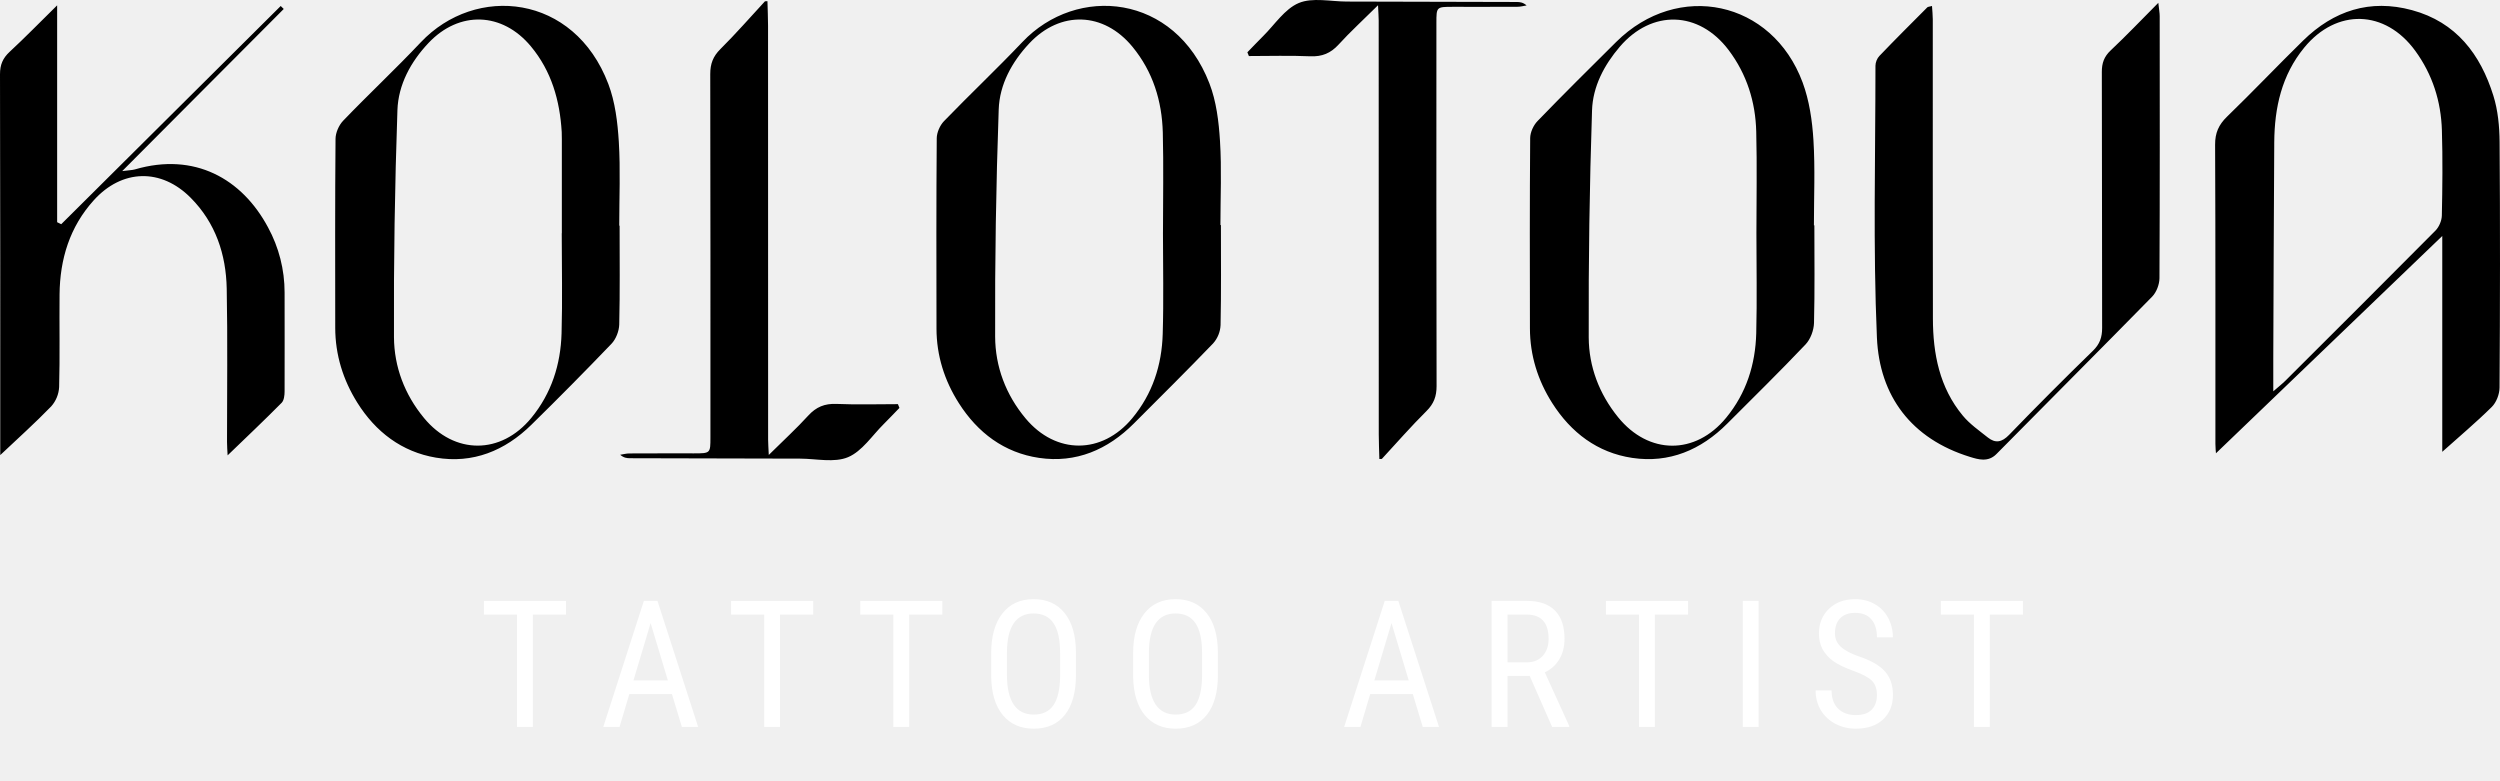
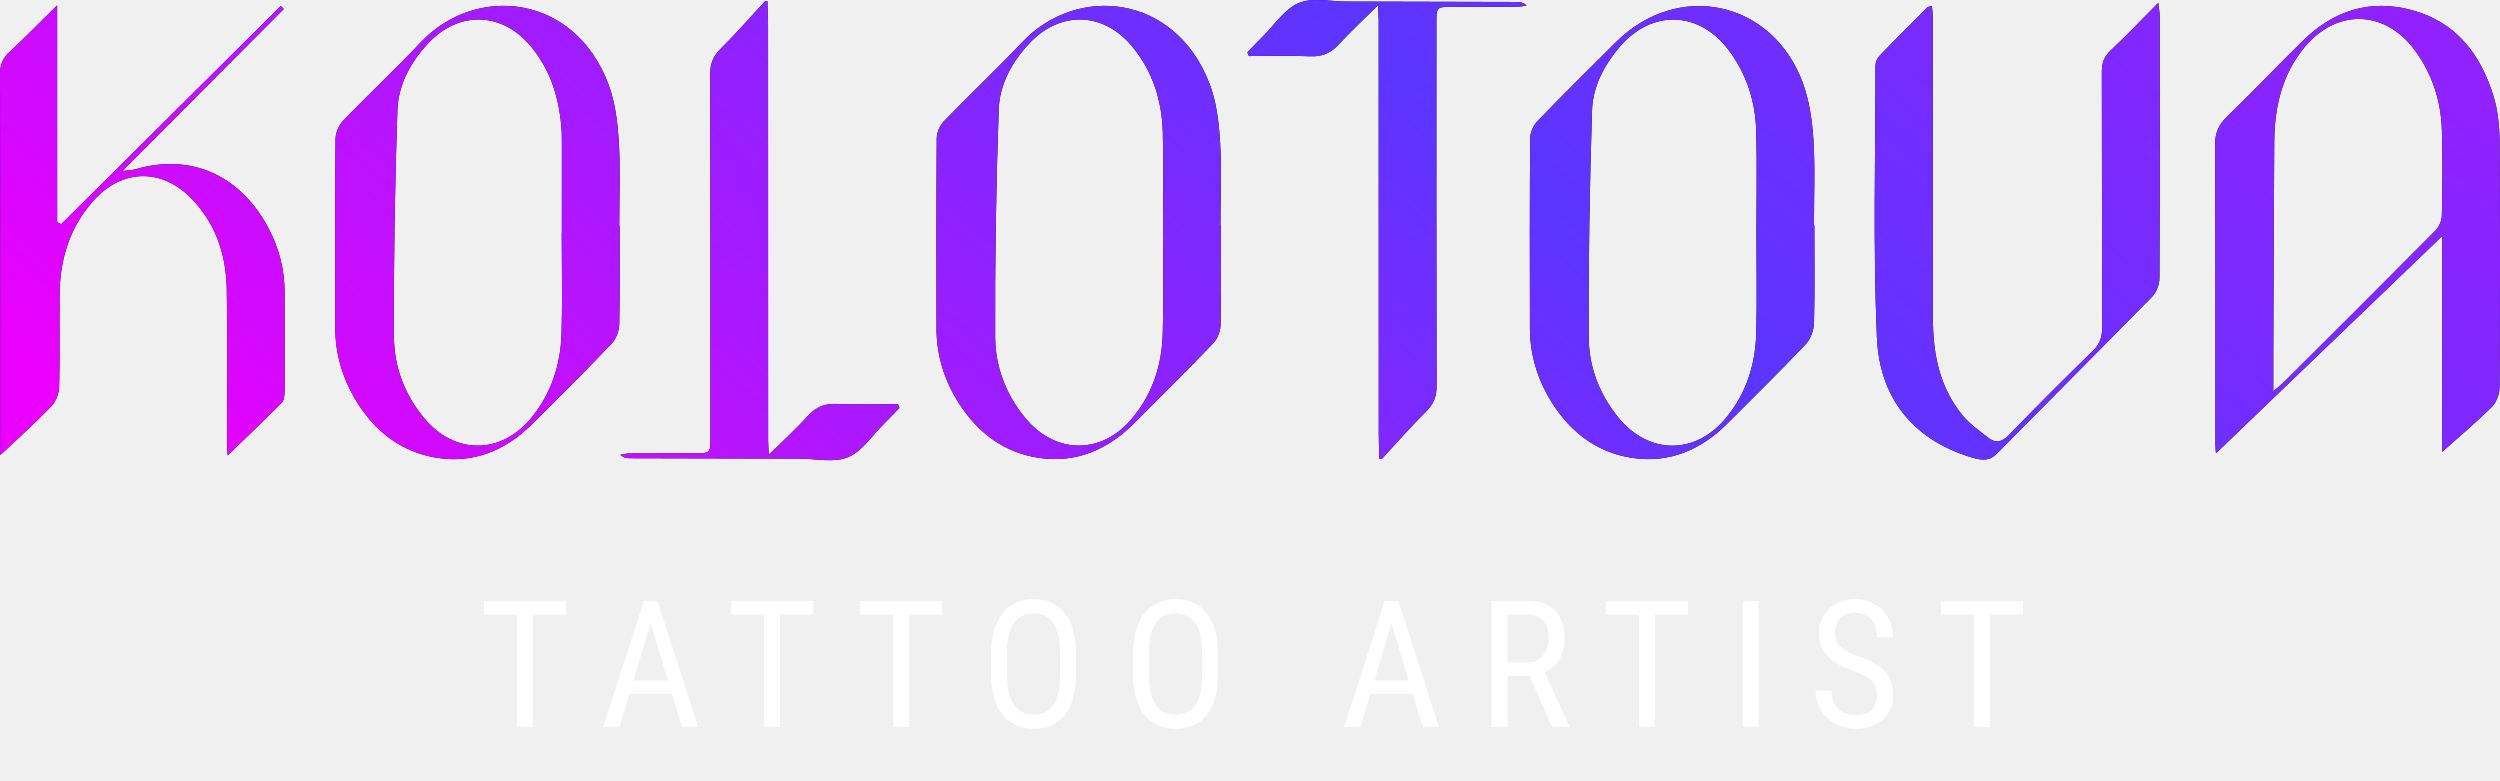
- <svg xmlns="http://www.w3.org/2000/svg" width="141" height="44" fill="none">
-   <path d="M43.284.066c.01.465.034.926.034 1.39.004 7.782 0 15.564.004 23.346 0 .222.02.44.037.857.834-.826 1.564-1.492 2.227-2.22.447-.488.928-.686 1.594-.658 1.154.05 2.309.013 3.463.013.027.072.054.14.085.212-.294.3-.58.608-.88.905-.66.652-1.223 1.54-2.019 1.874-.775.325-1.79.086-2.7.082-3.197-.006-6.393-.013-9.59-.023-.18 0-.361-.02-.56-.195.172-.027.346-.075.516-.075 1.213-.007 2.428-.004 3.64-.004.933 0 .933-.003.933-.904 0-6.83.006-13.66-.01-20.488 0-.58.156-.997.573-1.41.87-.865 1.68-1.793 2.513-2.695a.985.985 0 01.14-.007zm94.46 25.416V13.31c-4.272 4.1-8.527 8.185-12.764 12.255-.007-.096-.031-.317-.031-.536-.004-5.62.01-11.244-.017-16.865-.004-.662.198-1.123.669-1.581 1.455-1.41 2.851-2.879 4.296-4.296C131.621.6 133.666-.07 136.036.572c2.496.676 3.862 2.493 4.59 4.825.259.826.344 1.735.351 2.606.034 4.623.028 9.246-.003 13.866-.004.37-.181.83-.441 1.086-.891.881-1.857 1.69-2.789 2.527zm-9.531-3.411c.311-.273.509-.424.683-.598 2.828-2.817 5.655-5.634 8.465-8.468.202-.205.352-.557.359-.847.034-1.601.051-3.206.003-4.804-.048-1.636-.529-3.152-1.502-4.487-1.697-2.329-4.439-2.404-6.263-.181-1.273 1.554-1.676 3.387-1.69 5.334-.027 4.063-.038 8.127-.055 12.19v1.86zM68.86 12.692c0 1.881.02 3.763-.02 5.644a1.665 1.665 0 01-.42 1.032c-1.466 1.526-2.971 3.015-4.467 4.514-1.479 1.482-3.264 2.25-5.35 1.943-1.964-.29-3.46-1.418-4.522-3.084-.816-1.28-1.26-2.687-1.263-4.21-.007-3.579-.014-7.154.014-10.732.003-.325.177-.724.406-.963 1.455-1.506 2.98-2.944 4.422-4.463 3.083-3.254 8.6-2.723 10.55 2.329.393 1.014.53 2.158.598 3.254.099 1.574.024 3.158.024 4.736h.027zm-3.268.427c0-1.882.038-3.763-.01-5.645-.048-1.782-.557-3.431-1.71-4.835C62.245.662 59.8.583 58.051 2.448c-.986 1.052-1.676 2.318-1.724 3.725a327.7 327.7 0 00-.201 12.812c.006 1.69.6 3.278 1.72 4.617 1.708 2.042 4.306 2.038 6.01-.01 1.148-1.38 1.67-3.002 1.721-4.757.058-1.906.014-3.811.014-5.716zm36.738-.409c0 1.834.027 3.67-.02 5.505-.011.413-.198.918-.478 1.212-1.441 1.52-2.937 2.984-4.416 4.466-1.478 1.482-3.27 2.244-5.357 1.933-1.964-.294-3.456-1.428-4.514-3.094-.813-1.28-1.254-2.687-1.257-4.214-.007-3.578-.014-7.153.014-10.732.003-.324.184-.72.416-.96 1.455-1.505 2.944-2.98 4.43-4.455C94.64-1.1 99.95.025 101.667 4.648c.379 1.021.543 2.158.611 3.254.099 1.598.027 3.203.027 4.808h.024zm-3.268.437c0-1.905.038-3.81-.01-5.713-.04-1.683-.53-3.247-1.557-4.61-1.677-2.219-4.33-2.3-6.14-.187-.884 1.035-1.52 2.243-1.564 3.582a348.52 348.52 0 00-.187 12.812c.007 1.642.587 3.182 1.656 4.5 1.724 2.127 4.357 2.145 6.095.03 1.14-1.386 1.65-3.008 1.697-4.766.048-1.885.01-3.766.01-5.648zm-64.116-.417c0 1.857.023 3.715-.021 5.572-.01.372-.184.823-.44 1.09a211.186 211.186 0 01-4.515 4.565c-1.492 1.468-3.305 2.206-5.384 1.854-1.923-.324-3.401-1.451-4.436-3.104-.803-1.287-1.24-2.69-1.243-4.217-.003-3.555-.014-7.11.017-10.66.003-.345.188-.769.43-1.021 1.434-1.493 2.95-2.91 4.371-4.416 3.104-3.295 8.66-2.735 10.585 2.343.386 1.017.523 2.161.591 3.257.096 1.575.024 3.159.024 4.736h.02zm-3.265.426h.007V7.86c0-.14 0-.28-.007-.416-.106-1.78-.577-3.432-1.738-4.829C28.328.672 25.9.59 24.17 2.421c-1.007 1.065-1.704 2.352-1.755 3.787-.147 4.268-.215 8.54-.195 12.811.01 1.667.598 3.23 1.694 4.556 1.717 2.079 4.34 2.079 6.054-.007 1.137-1.387 1.653-3.009 1.704-4.764.055-1.881.01-3.766.01-5.648zM108.965.338c.017.276.044.515.044.754.004 5.624-.007 11.248.007 16.872.003 1.99.372 3.896 1.687 5.48.393.475.922.84 1.41 1.23.43.341.792.273 1.199-.147a220.22 220.22 0 014.726-4.74c.389-.378.522-.764.522-1.287-.014-4.811 0-9.622-.017-14.433-.003-.506.126-.871.498-1.223.875-.823 1.704-1.694 2.688-2.684.041.376.078.564.078.751.004 4.928.011 9.855-.013 14.782-.004.349-.168.786-.41 1.035-2.913 2.974-5.86 5.914-8.783 8.878-.474.482-1.034.304-1.492.164-3.309-1.021-5.108-3.432-5.251-6.73-.222-5.105-.082-10.224-.082-15.335 0-.185.092-.417.222-.55.887-.926 1.792-1.827 2.697-2.735.031-.041.113-.038.27-.082zM.014 25.668v-.775c0-6.9.006-13.802-.014-20.706 0-.536.157-.905.543-1.264.864-.799 1.687-1.646 2.68-2.622v12.231l.23.113C7.58 8.544 11.704 4.443 15.832.338c.059.055.113.113.171.168-2.987 2.998-5.972 5.996-9.11 9.144.38-.051.557-.051.717-.096 3.36-.983 6.037.523 7.506 3.268a7.663 7.663 0 01.935 3.675c-.003 1.857.01 3.718 0 5.576 0 .218-.03.508-.167.645-.977.987-1.984 1.94-3.046 2.964-.014-.273-.034-.516-.034-.758-.003-2.882.04-5.764-.017-8.643-.038-1.932-.625-3.708-2.028-5.122-1.667-1.683-3.876-1.628-5.467.133-1.36 1.503-1.913 3.32-1.933 5.31-.017 1.742.024 3.487-.024 5.228a1.78 1.78 0 01-.447 1.09c-.902.932-1.871 1.799-2.875 2.748zm77.782.222c-.01-.465-.034-.926-.034-1.39-.004-7.783 0-15.565-.004-23.347 0-.222-.02-.44-.037-.857-.833.827-1.564 1.493-2.227 2.22-.447.488-.928.686-1.594.659-1.154-.051-2.308-.014-3.463-.014a5.507 5.507 0 00-.085-.212c.294-.3.58-.607.881-.904.66-.653 1.222-1.54 2.018-1.875.775-.324 1.79-.085 2.701-.082 3.196.007 6.392.014 9.588.024.181 0 .362.02.56.195-.17.027-.344.075-.515.075-1.212.007-2.428.003-3.64.003-.932 0-.932.004-.932.905 0 6.83-.007 13.659.01 20.488 0 .58-.157.997-.574 1.41-.87.864-1.68 1.793-2.513 2.694-.048.007-.096.007-.14.007z" fill="#000" />
-   <mask id="a" maskUnits="userSpaceOnUse" x="0" y="0" width="141" height="26">
-     <path d="M43.284.066c.01.465.034.926.034 1.39.004 7.782 0 15.564.004 23.346 0 .222.02.44.037.857.834-.826 1.564-1.492 2.227-2.22.447-.488.928-.686 1.594-.658 1.154.05 2.309.013 3.463.013.027.072.054.14.085.212-.294.3-.58.608-.88.905-.66.652-1.223 1.54-2.019 1.874-.775.325-1.79.086-2.7.082-3.197-.006-6.393-.013-9.59-.023-.18 0-.361-.02-.56-.195.172-.027.346-.075.516-.075 1.213-.007 2.428-.004 3.64-.004.933 0 .933-.003.933-.904 0-6.83.006-13.66-.01-20.488 0-.58.156-.997.573-1.41.87-.865 1.68-1.793 2.513-2.695a.985.985 0 01.14-.007zm94.46 25.416V13.31c-4.272 4.1-8.527 8.185-12.764 12.255-.007-.096-.031-.317-.031-.536-.004-5.62.01-11.244-.017-16.865-.004-.662.198-1.123.669-1.581 1.455-1.41 2.851-2.879 4.296-4.296C131.621.6 133.666-.07 136.036.572c2.496.676 3.862 2.493 4.59 4.825.259.826.344 1.735.351 2.606.034 4.623.028 9.246-.003 13.866-.004.37-.181.83-.441 1.086-.891.881-1.857 1.69-2.789 2.527zm-9.531-3.411c.311-.273.509-.424.683-.598 2.828-2.817 5.655-5.634 8.465-8.468.202-.205.352-.557.359-.847.034-1.601.051-3.206.003-4.804-.048-1.636-.529-3.152-1.502-4.487-1.697-2.329-4.439-2.404-6.263-.181-1.273 1.554-1.676 3.387-1.69 5.334-.027 4.063-.038 8.127-.055 12.19v1.86zM68.86 12.692c0 1.881.02 3.763-.02 5.644a1.665 1.665 0 01-.42 1.032c-1.466 1.526-2.971 3.015-4.467 4.514-1.479 1.482-3.264 2.25-5.35 1.943-1.964-.29-3.46-1.418-4.522-3.084-.816-1.28-1.26-2.687-1.263-4.21-.007-3.579-.014-7.154.014-10.732.003-.325.177-.724.406-.963 1.455-1.506 2.98-2.944 4.422-4.463 3.083-3.254 8.6-2.723 10.55 2.329.393 1.014.53 2.158.598 3.254.099 1.574.024 3.158.024 4.736h.027zm-3.268.427c0-1.882.038-3.763-.01-5.645-.048-1.782-.557-3.431-1.71-4.835C62.245.662 59.8.583 58.051 2.448c-.986 1.052-1.676 2.318-1.724 3.725a327.7 327.7 0 00-.201 12.812c.006 1.69.6 3.278 1.72 4.617 1.708 2.042 4.306 2.038 6.01-.01 1.148-1.38 1.67-3.002 1.721-4.757.058-1.906.014-3.811.014-5.716zm36.738-.409c0 1.834.027 3.67-.02 5.505-.011.413-.198.918-.478 1.212-1.441 1.52-2.937 2.984-4.416 4.466-1.478 1.482-3.27 2.244-5.357 1.933-1.964-.294-3.456-1.428-4.514-3.094-.813-1.28-1.254-2.687-1.257-4.214-.007-3.578-.014-7.153.014-10.732.003-.324.184-.72.416-.96 1.455-1.505 2.944-2.98 4.43-4.455C94.64-1.1 99.95.025 101.667 4.648c.379 1.021.543 2.158.611 3.254.099 1.598.027 3.203.027 4.808h.024zm-3.268.437c0-1.905.038-3.81-.01-5.713-.04-1.683-.53-3.247-1.557-4.61-1.677-2.219-4.33-2.3-6.14-.187-.884 1.035-1.52 2.243-1.564 3.582a348.52 348.52 0 00-.187 12.812c.007 1.642.587 3.182 1.656 4.5 1.724 2.127 4.357 2.145 6.095.03 1.14-1.386 1.65-3.008 1.697-4.766.048-1.885.01-3.766.01-5.648zm-64.116-.417c0 1.857.023 3.715-.021 5.572-.01.372-.184.823-.44 1.09a211.186 211.186 0 01-4.515 4.565c-1.492 1.468-3.305 2.206-5.384 1.854-1.923-.324-3.401-1.451-4.436-3.104-.803-1.287-1.24-2.69-1.243-4.217-.003-3.555-.014-7.11.017-10.66.003-.345.188-.769.43-1.021 1.434-1.493 2.95-2.91 4.371-4.416 3.104-3.295 8.66-2.735 10.585 2.343.386 1.017.523 2.161.591 3.257.096 1.575.024 3.159.024 4.736h.02zm-3.265.426h.007V7.86c0-.14 0-.28-.007-.416-.106-1.78-.577-3.432-1.738-4.829C28.328.672 25.9.59 24.17 2.421c-1.007 1.065-1.704 2.352-1.755 3.787-.147 4.268-.215 8.54-.195 12.811.01 1.667.598 3.23 1.694 4.556 1.717 2.079 4.34 2.079 6.054-.007 1.137-1.387 1.653-3.009 1.704-4.764.055-1.881.01-3.766.01-5.648zM108.965.338c.017.276.044.515.044.754.004 5.624-.007 11.248.007 16.872.003 1.99.372 3.896 1.687 5.48.393.475.922.84 1.41 1.23.43.341.792.273 1.199-.147a220.22 220.22 0 014.726-4.74c.389-.378.522-.764.522-1.287-.014-4.811 0-9.622-.017-14.433-.003-.506.126-.871.498-1.223.875-.823 1.704-1.694 2.688-2.684.041.376.078.564.078.751.004 4.928.011 9.855-.013 14.782-.004.349-.168.786-.41 1.035-2.913 2.974-5.86 5.914-8.783 8.878-.474.482-1.034.304-1.492.164-3.309-1.021-5.108-3.432-5.251-6.73-.222-5.105-.082-10.224-.082-15.335 0-.185.092-.417.222-.55.887-.926 1.792-1.827 2.697-2.735.031-.041.113-.038.27-.082zM.014 25.668v-.775c0-6.9.006-13.802-.014-20.706 0-.536.157-.905.543-1.264.864-.799 1.687-1.646 2.68-2.622v12.231l.23.113C7.58 8.544 11.704 4.443 15.832.338c.059.055.113.113.171.168-2.987 2.998-5.972 5.996-9.11 9.144.38-.051.557-.051.717-.096 3.36-.983 6.037.523 7.506 3.268a7.663 7.663 0 01.935 3.675c-.003 1.857.01 3.718 0 5.576 0 .218-.03.508-.167.645-.977.987-1.984 1.94-3.046 2.964-.014-.273-.034-.516-.034-.758-.003-2.882.04-5.764-.017-8.643-.038-1.932-.625-3.708-2.028-5.122-1.667-1.683-3.876-1.628-5.467.133-1.36 1.503-1.913 3.32-1.933 5.31-.017 1.742.024 3.487-.024 5.228a1.78 1.78 0 01-.447 1.09c-.902.932-1.871 1.799-2.875 2.748zm77.782.222c-.01-.465-.034-.926-.034-1.39-.004-7.783 0-15.565-.004-23.347 0-.222-.02-.44-.037-.857-.833.827-1.564 1.493-2.227 2.22-.447.488-.928.686-1.594.659-1.154-.051-2.308-.014-3.463-.014a5.507 5.507 0 00-.085-.212c.294-.3.58-.607.881-.904.66-.653 1.222-1.54 2.018-1.875.775-.324 1.79-.085 2.701-.082 3.196.007 6.392.014 9.588.024.181 0 .362.02.56.195-.17.027-.344.075-.515.075-1.212.007-2.428.003-3.64.003-.932 0-.932.004-.932.905 0 6.83-.007 13.659.01 20.488 0 .58-.157.997-.574 1.41-.87.864-1.68 1.793-2.513 2.694-.048.007-.096.007-.14.007z" fill="#000" />
+ <svg xmlns="http://www.w3.org/2000/svg" width="141" height="44" viewBox="0 0 141 44" fill="none">
+   <path d="M43.284 0.066C43.294 0.531 43.318 0.992 43.318 1.456C43.322 9.238 43.318 17.02 43.322 24.802C43.322 25.024 43.342 25.243 43.359 25.659C44.193 24.833 44.923 24.167 45.586 23.44C46.033 22.951 46.514 22.753 47.18 22.781C48.334 22.832 49.489 22.794 50.643 22.794C50.67 22.866 50.697 22.934 50.728 23.006C50.434 23.306 50.148 23.614 49.847 23.911C49.188 24.563 48.625 25.451 47.829 25.785C47.054 26.11 46.04 25.871 45.128 25.867C41.932 25.861 38.736 25.854 35.54 25.844C35.359 25.844 35.178 25.823 34.98 25.649C35.151 25.622 35.325 25.574 35.495 25.574C36.708 25.567 37.923 25.57 39.135 25.57C40.068 25.57 40.068 25.567 40.068 24.666C40.068 17.836 40.074 11.007 40.057 4.178C40.057 3.597 40.214 3.181 40.631 2.767C41.502 1.903 42.311 0.975 43.144 0.073C43.192 0.066 43.24 0.066 43.284 0.066Z" fill="black" />
+   <path d="M137.744 25.482C137.744 21.514 137.744 17.376 137.744 13.309C133.472 17.41 129.217 21.494 124.98 25.564C124.973 25.468 124.949 25.247 124.949 25.028C124.945 19.407 124.959 13.784 124.932 8.163C124.928 7.501 125.13 7.04 125.601 6.582C127.056 5.172 128.452 3.703 129.897 2.286C131.621 0.6 133.666 -0.07 136.036 0.572C138.532 1.248 139.898 3.065 140.626 5.397C140.885 6.223 140.97 7.132 140.977 8.003C141.011 12.626 141.005 17.249 140.974 21.869C140.97 22.238 140.793 22.699 140.533 22.955C139.642 23.836 138.676 24.645 137.744 25.482ZM128.213 22.071C128.524 21.798 128.722 21.648 128.896 21.473C131.724 18.656 134.551 15.839 137.361 13.005C137.563 12.8 137.713 12.448 137.72 12.158C137.754 10.557 137.771 8.952 137.723 7.354C137.675 5.718 137.194 4.202 136.221 2.867C134.524 0.538 131.782 0.463 129.958 2.686C128.685 4.24 128.282 6.073 128.268 8.02C128.241 12.083 128.23 16.146 128.213 20.21C128.213 20.76 128.213 21.313 128.213 22.071Z" fill="black" />
+   <path d="M68.86 12.692C68.86 14.573 68.88 16.455 68.839 18.336C68.833 18.688 68.662 19.115 68.419 19.367C66.954 20.894 65.449 22.383 63.953 23.882C62.474 25.364 60.689 26.132 58.602 25.825C56.639 25.534 55.143 24.407 54.081 22.741C53.265 21.461 52.821 20.054 52.818 18.531C52.811 14.952 52.804 11.377 52.831 7.799C52.835 7.474 53.009 7.075 53.238 6.836C54.693 5.33 56.219 3.892 57.66 2.373C60.743 -0.881 66.261 -0.349 68.211 4.702C68.604 5.716 68.74 6.86 68.809 7.956C68.908 9.53 68.833 11.114 68.833 12.692C68.843 12.692 68.853 12.692 68.86 12.692ZM65.592 13.119C65.592 11.237 65.63 9.356 65.582 7.474C65.534 5.692 65.025 4.043 63.871 2.639C62.246 0.662 59.801 0.583 58.053 2.448C57.066 3.5 56.376 4.766 56.328 6.173C56.178 10.442 56.11 14.713 56.127 18.985C56.133 20.675 56.728 22.263 57.848 23.602C59.555 25.644 62.154 25.64 63.857 23.591C65.005 22.212 65.527 20.59 65.578 18.835C65.636 16.929 65.592 15.024 65.592 13.119Z" fill="black" />
+   <path d="M102.33 12.71C102.33 14.544 102.357 16.381 102.31 18.215C102.299 18.628 102.112 19.133 101.832 19.427C100.391 20.946 98.895 22.411 97.416 23.893C95.938 25.375 94.145 26.137 92.059 25.826C90.095 25.532 88.603 24.398 87.545 22.732C86.732 21.452 86.291 20.045 86.288 18.518C86.281 14.94 86.274 11.365 86.302 7.786C86.305 7.462 86.486 7.066 86.718 6.827C88.173 5.321 89.662 3.846 91.147 2.371C94.64 -1.099 99.95 0.025 101.668 4.648C102.047 5.669 102.211 6.806 102.279 7.902C102.378 9.5 102.306 11.105 102.306 12.71C102.313 12.71 102.32 12.71 102.33 12.71ZM99.062 13.147C99.062 11.242 99.1 9.336 99.052 7.434C99.011 5.751 98.523 4.187 97.495 2.825C95.818 0.605 93.165 0.523 91.355 2.637C90.471 3.672 89.836 4.88 89.791 6.219C89.655 10.487 89.583 14.759 89.604 19.031C89.611 20.673 90.191 22.213 91.26 23.531C92.984 25.658 95.617 25.675 97.355 23.562C98.496 22.175 99.004 20.553 99.052 18.795C99.1 16.91 99.062 15.029 99.062 13.147Z" fill="black" />
+   <path d="M34.946 12.729C34.946 14.587 34.969 16.445 34.925 18.302C34.915 18.674 34.741 19.125 34.485 19.392C33.006 20.938 31.497 22.454 29.97 23.957C28.478 25.425 26.665 26.163 24.585 25.811C22.663 25.487 21.184 24.36 20.15 22.707C19.347 21.42 18.91 20.016 18.907 18.49C18.904 14.935 18.893 11.381 18.924 7.83C18.927 7.485 19.112 7.061 19.354 6.809C20.788 5.316 22.305 3.899 23.725 2.393C26.829 -0.902 32.385 -0.342 34.31 4.736C34.696 5.753 34.833 6.897 34.901 7.993C34.997 9.568 34.925 11.152 34.925 12.729C34.932 12.729 34.939 12.729 34.946 12.729ZM31.681 13.156C31.684 13.156 31.688 13.156 31.688 13.156C31.688 11.391 31.688 9.626 31.688 7.86C31.688 7.72 31.688 7.58 31.681 7.444C31.575 5.665 31.104 4.012 29.943 2.615C28.328 0.672 25.9 0.59 24.169 2.421C23.162 3.486 22.465 4.773 22.414 6.208C22.267 10.476 22.199 14.748 22.219 19.019C22.229 20.686 22.817 22.25 23.913 23.575C25.63 25.654 28.253 25.654 29.967 23.568C31.104 22.181 31.62 20.559 31.671 18.804C31.726 16.923 31.681 15.038 31.681 13.156Z" fill="black" />
+   <path d="M108.965 0.338C108.982 0.614 109.009 0.853 109.009 1.092C109.013 6.716 109.002 12.34 109.016 17.964C109.019 19.955 109.388 21.86 110.703 23.445C111.096 23.919 111.625 24.285 112.113 24.674C112.543 25.015 112.905 24.947 113.312 24.527C114.862 22.922 116.44 21.345 118.038 19.788C118.427 19.409 118.56 19.023 118.56 18.5C118.546 13.689 118.56 8.878 118.543 4.067C118.54 3.561 118.669 3.196 119.041 2.844C119.916 2.021 120.745 1.15 121.729 0.16C121.77 0.536 121.807 0.724 121.807 0.911C121.811 5.839 121.818 10.766 121.794 15.693C121.79 16.042 121.626 16.479 121.384 16.728C118.471 19.702 115.524 22.642 112.601 25.606C112.127 26.088 111.567 25.91 111.109 25.77C107.8 24.749 106.001 22.338 105.858 19.04C105.636 13.935 105.776 8.816 105.776 3.705C105.776 3.52 105.868 3.288 105.998 3.155C106.885 2.229 107.79 1.328 108.695 0.42C108.726 0.379 108.808 0.382 108.965 0.338Z" fill="black" />
+   <path d="M0.014 25.668C0.014 25.398 0.014 25.146 0.014 24.893C0.014 17.992 0.02 11.091 0 4.187C0 3.651 0.157 3.282 0.543 2.923C1.407 2.124 2.23 1.277 3.223 0.301C3.223 4.501 3.223 8.516 3.223 12.532C3.299 12.57 3.377 12.607 3.452 12.645C7.581 8.544 11.705 4.443 15.834 0.338C15.892 0.393 15.946 0.451 16.005 0.506C13.017 3.504 10.032 6.502 6.894 9.65C7.273 9.599 7.451 9.599 7.611 9.554C10.971 8.571 13.648 10.077 15.117 12.822C15.731 13.966 16.052 15.192 16.052 16.497C16.049 18.354 16.062 20.215 16.052 22.073C16.052 22.291 16.021 22.581 15.885 22.718C14.908 23.705 13.901 24.657 12.839 25.682C12.825 25.409 12.805 25.166 12.805 24.924C12.802 22.042 12.846 19.16 12.788 16.281C12.75 14.349 12.163 12.573 10.76 11.159C9.093 9.476 6.884 9.531 5.293 11.293C3.934 12.795 3.381 14.612 3.36 16.602C3.343 18.344 3.384 20.089 3.336 21.83C3.326 22.202 3.145 22.653 2.889 22.919C1.987 23.852 1.018 24.719 0.014 25.668Z" fill="black" />
+   <path d="M77.796 25.889C77.786 25.425 77.762 24.964 77.762 24.499C77.758 16.717 77.762 8.935 77.758 1.153C77.758 0.931 77.738 0.713 77.721 0.296C76.888 1.123 76.157 1.789 75.495 2.516C75.047 3.004 74.566 3.202 73.9 3.175C72.746 3.124 71.592 3.161 70.437 3.161C70.41 3.09 70.383 3.021 70.352 2.95C70.646 2.649 70.933 2.342 71.233 2.045C71.892 1.392 72.456 0.505 73.251 0.17C74.026 -0.154 75.04 0.085 75.952 0.088C79.148 0.095 82.344 0.102 85.54 0.112C85.721 0.112 85.902 0.132 86.1 0.307C85.93 0.334 85.755 0.382 85.585 0.382C84.373 0.389 83.157 0.385 81.945 0.385C81.013 0.385 81.013 0.389 81.013 1.29C81.013 8.119 81.006 14.949 81.023 21.778C81.023 22.358 80.866 22.775 80.449 23.188C79.578 24.052 78.769 24.981 77.936 25.882C77.888 25.889 77.84 25.889 77.796 25.889Z" fill="black" />
+   <mask id="mask0" mask-type="alpha" maskUnits="userSpaceOnUse" x="0" y="0" width="141" height="26">
+     <path d="M43.284 0.066C43.294 0.531 43.318 0.992 43.318 1.456C43.322 9.238 43.318 17.02 43.322 24.802C43.322 25.024 43.342 25.243 43.359 25.659C44.193 24.833 44.923 24.167 45.586 23.44C46.033 22.951 46.514 22.753 47.18 22.781C48.334 22.832 49.489 22.794 50.643 22.794C50.67 22.866 50.697 22.934 50.728 23.006C50.434 23.306 50.148 23.614 49.847 23.911C49.188 24.563 48.625 25.451 47.829 25.785C47.054 26.11 46.04 25.871 45.128 25.867C41.932 25.861 38.736 25.854 35.54 25.844C35.359 25.844 35.178 25.823 34.98 25.649C35.151 25.622 35.325 25.574 35.495 25.574C36.708 25.567 37.923 25.57 39.135 25.57C40.068 25.57 40.068 25.567 40.068 24.666C40.068 17.836 40.074 11.007 40.057 4.178C40.057 3.597 40.214 3.181 40.631 2.767C41.502 1.903 42.311 0.975 43.144 0.073C43.192 0.066 43.24 0.066 43.284 0.066Z" fill="black" />
+     <path d="M137.744 25.482C137.744 21.514 137.744 17.376 137.744 13.309C133.472 17.41 129.217 21.494 124.98 25.564C124.973 25.468 124.949 25.247 124.949 25.028C124.945 19.407 124.959 13.784 124.932 8.163C124.928 7.501 125.13 7.04 125.601 6.582C127.056 5.172 128.452 3.703 129.897 2.286C131.621 0.6 133.666 -0.07 136.036 0.572C138.532 1.248 139.898 3.065 140.626 5.397C140.885 6.223 140.97 7.132 140.977 8.003C141.011 12.626 141.005 17.249 140.974 21.869C140.97 22.238 140.793 22.699 140.533 22.955C139.642 23.836 138.676 24.645 137.744 25.482ZM128.213 22.071C128.524 21.798 128.722 21.648 128.896 21.473C131.724 18.656 134.551 15.839 137.361 13.005C137.563 12.8 137.713 12.448 137.72 12.158C137.754 10.557 137.771 8.952 137.723 7.354C137.675 5.718 137.194 4.202 136.221 2.867C134.524 0.538 131.782 0.463 129.958 2.686C128.685 4.24 128.282 6.073 128.268 8.02C128.241 12.083 128.23 16.146 128.213 20.21C128.213 20.76 128.213 21.313 128.213 22.071Z" fill="black" />
+     <path d="M68.86 12.692C68.86 14.573 68.88 16.455 68.839 18.336C68.833 18.688 68.662 19.115 68.419 19.367C66.954 20.894 65.449 22.383 63.953 23.882C62.474 25.364 60.689 26.132 58.602 25.825C56.639 25.534 55.143 24.407 54.081 22.741C53.265 21.461 52.821 20.054 52.818 18.531C52.811 14.952 52.804 11.377 52.831 7.799C52.835 7.474 53.009 7.075 53.238 6.836C54.693 5.33 56.219 3.892 57.66 2.373C60.743 -0.881 66.261 -0.349 68.211 4.702C68.604 5.716 68.74 6.86 68.809 7.956C68.908 9.53 68.833 11.114 68.833 12.692C68.843 12.692 68.853 12.692 68.86 12.692ZM65.592 13.119C65.592 11.237 65.63 9.356 65.582 7.474C65.534 5.692 65.025 4.043 63.871 2.639C62.246 0.662 59.801 0.583 58.053 2.448C57.066 3.5 56.376 4.766 56.328 6.173C56.178 10.442 56.11 14.713 56.127 18.985C56.133 20.675 56.728 22.263 57.848 23.602C59.555 25.644 62.154 25.64 63.857 23.591C65.005 22.212 65.527 20.59 65.578 18.835C65.636 16.929 65.592 15.024 65.592 13.119Z" fill="black" />
+     <path d="M102.33 12.71C102.33 14.544 102.357 16.381 102.31 18.215C102.299 18.628 102.112 19.133 101.832 19.427C100.391 20.946 98.895 22.411 97.416 23.893C95.938 25.375 94.145 26.137 92.059 25.826C90.095 25.532 88.603 24.398 87.545 22.732C86.732 21.452 86.291 20.045 86.288 18.518C86.281 14.94 86.274 11.365 86.302 7.786C86.305 7.462 86.486 7.066 86.718 6.827C88.173 5.321 89.662 3.846 91.147 2.371C94.64 -1.099 99.95 0.025 101.668 4.648C102.047 5.669 102.211 6.806 102.279 7.902C102.378 9.5 102.306 11.105 102.306 12.71C102.313 12.71 102.32 12.71 102.33 12.71ZM99.062 13.147C99.062 11.242 99.1 9.336 99.052 7.434C99.011 5.751 98.523 4.187 97.495 2.825C95.818 0.605 93.165 0.523 91.355 2.637C90.471 3.672 89.836 4.88 89.791 6.219C89.655 10.487 89.583 14.759 89.604 19.031C89.611 20.673 90.191 22.213 91.26 23.531C92.984 25.658 95.617 25.675 97.355 23.562C98.496 22.175 99.004 20.553 99.052 18.795C99.1 16.91 99.062 15.029 99.062 13.147Z" fill="black" />
+     <path d="M34.946 12.729C34.946 14.587 34.969 16.445 34.925 18.302C34.915 18.674 34.741 19.125 34.485 19.392C33.006 20.938 31.497 22.454 29.97 23.957C28.478 25.425 26.665 26.163 24.585 25.811C22.663 25.487 21.184 24.36 20.15 22.707C19.347 21.42 18.91 20.016 18.907 18.49C18.904 14.935 18.893 11.381 18.924 7.83C18.927 7.485 19.112 7.061 19.354 6.809C20.788 5.316 22.305 3.899 23.725 2.393C26.829 -0.902 32.385 -0.342 34.31 4.736C34.696 5.753 34.833 6.897 34.901 7.993C34.997 9.568 34.925 11.152 34.925 12.729C34.932 12.729 34.939 12.729 34.946 12.729ZM31.681 13.156C31.684 13.156 31.688 13.156 31.688 13.156C31.688 11.391 31.688 9.626 31.688 7.86C31.688 7.72 31.688 7.58 31.681 7.444C31.575 5.665 31.104 4.012 29.943 2.615C28.328 0.672 25.9 0.59 24.169 2.421C23.162 3.486 22.465 4.773 22.414 6.208C22.267 10.476 22.199 14.748 22.219 19.019C22.229 20.686 22.817 22.25 23.913 23.575C25.63 25.654 28.253 25.654 29.967 23.568C31.104 22.181 31.62 20.559 31.671 18.804C31.726 16.923 31.681 15.038 31.681 13.156Z" fill="black" />
+     <path d="M108.965 0.338C108.982 0.614 109.009 0.853 109.009 1.092C109.013 6.716 109.002 12.34 109.016 17.964C109.019 19.955 109.388 21.86 110.703 23.445C111.096 23.919 111.625 24.285 112.113 24.674C112.543 25.015 112.905 24.947 113.312 24.527C114.862 22.922 116.44 21.345 118.038 19.788C118.427 19.409 118.56 19.023 118.56 18.5C118.546 13.689 118.56 8.878 118.543 4.067C118.54 3.561 118.669 3.196 119.041 2.844C119.916 2.021 120.745 1.15 121.729 0.16C121.77 0.536 121.807 0.724 121.807 0.911C121.811 5.839 121.818 10.766 121.794 15.693C121.79 16.042 121.626 16.479 121.384 16.728C118.471 19.702 115.524 22.642 112.601 25.606C112.127 26.088 111.567 25.91 111.109 25.77C107.8 24.749 106.001 22.338 105.858 19.04C105.636 13.935 105.776 8.816 105.776 3.705C105.776 3.52 105.868 3.288 105.998 3.155C106.885 2.229 107.79 1.328 108.695 0.42C108.726 0.379 108.808 0.382 108.965 0.338Z" fill="black" />
+     <path d="M0.014 25.668C0.014 25.398 0.014 25.146 0.014 24.893C0.014 17.992 0.02 11.091 0 4.187C0 3.651 0.157 3.282 0.543 2.923C1.407 2.124 2.23 1.277 3.223 0.301C3.223 4.501 3.223 8.516 3.223 12.532C3.299 12.57 3.377 12.607 3.452 12.645C7.581 8.544 11.705 4.443 15.834 0.338C15.892 0.393 15.946 0.451 16.005 0.506C13.017 3.504 10.032 6.502 6.894 9.65C7.273 9.599 7.451 9.599 7.611 9.554C10.971 8.571 13.648 10.077 15.117 12.822C15.731 13.966 16.052 15.192 16.052 16.497C16.049 18.354 16.062 20.215 16.052 22.073C16.052 22.291 16.021 22.581 15.885 22.718C14.908 23.705 13.901 24.657 12.839 25.682C12.825 25.409 12.805 25.166 12.805 24.924C12.802 22.042 12.846 19.16 12.788 16.281C12.75 14.349 12.163 12.573 10.76 11.159C9.093 9.476 6.884 9.531 5.293 11.293C3.934 12.795 3.381 14.612 3.36 16.602C3.343 18.344 3.384 20.089 3.336 21.83C3.326 22.202 3.145 22.653 2.889 22.919C1.987 23.852 1.018 24.719 0.014 25.668Z" fill="black" />
+     <path d="M77.796 25.889C77.786 25.425 77.762 24.964 77.762 24.499C77.758 16.717 77.762 8.935 77.758 1.153C77.758 0.931 77.738 0.713 77.721 0.296C76.888 1.123 76.157 1.789 75.495 2.516C75.047 3.004 74.566 3.202 73.9 3.175C72.746 3.124 71.592 3.161 70.437 3.161C70.41 3.09 70.383 3.021 70.352 2.95C70.646 2.649 70.933 2.342 71.233 2.045C71.892 1.392 72.456 0.505 73.251 0.17C74.026 -0.154 75.04 0.085 75.952 0.088C79.148 0.095 82.344 0.102 85.54 0.112C85.721 0.112 85.902 0.132 86.1 0.307C85.93 0.334 85.755 0.382 85.585 0.382C84.373 0.389 83.157 0.385 81.945 0.385C81.013 0.385 81.013 0.389 81.013 1.29C81.013 8.119 81.006 14.949 81.023 21.778C81.023 22.358 80.866 22.775 80.449 23.188C79.578 24.052 78.769 24.981 77.936 25.882C77.888 25.889 77.84 25.889 77.796 25.889Z" fill="black" />
  </mask>
-   <g mask="url(#a)">
-     <path transform="rotate(174.787 227.997 26.148)" fill="url(#paint0_linear)" style="mix-blend-mode:multiply" d="M227.997 26.148h247.727v53.364H227.997z" />
+   <g mask="url(#mask0)">
+     <rect x="227.997" y="26.148" width="247.727" height="53.364" transform="rotate(174.787 227.997 26.1484)" fill="url(#paint0_linear)" style="mix-blend-mode:multiply" />
  </g>
-   <path d="M31.922 34.662h-1.87V41h-.894v-6.338h-1.865v-.771h4.629v.771zm5.975 4.483h-2.403L34.942 41h-.918l2.29-7.11h.767L39.376 41h-.918l-.561-1.855zm-2.169-.772h1.939l-.972-3.232-.967 3.232zm10.135-3.71h-1.87V41H43.1v-6.338h-1.866v-.771h4.63v.771zm7.284 0h-1.87V41h-.894v-6.338h-1.865v-.771h4.629v.771zm7.537 3.407c0 .97-.207 1.717-.62 2.242-.414.524-1.002.786-1.763.786-.733 0-1.312-.254-1.739-.762-.423-.511-.642-1.232-.659-2.163v-1.338c0-.95.21-1.694.63-2.232.42-.54 1.006-.81 1.758-.81.749 0 1.331.259 1.748.776.42.515.635 1.25.645 2.207v1.294zm-.894-1.245c0-.752-.124-1.31-.371-1.675-.244-.367-.62-.551-1.128-.551-.491 0-.864.185-1.118.556-.25.371-.378.918-.381 1.64v1.275c0 .726.125 1.28.376 1.66.254.381.632.572 1.133.572s.872-.176 1.113-.528c.24-.351.366-.89.376-1.616v-1.333zm8.9 1.245c0 .97-.207 1.717-.62 2.242-.414.524-1.002.786-1.763.786-.733 0-1.312-.254-1.739-.762-.423-.511-.642-1.232-.659-2.163v-1.338c0-.95.21-1.694.63-2.232.42-.54 1.006-.81 1.758-.81.749 0 1.331.259 1.748.776.42.515.635 1.25.644 2.207v1.294zm-.894-1.245c0-.752-.124-1.31-.371-1.675-.244-.367-.62-.551-1.128-.551-.492 0-.864.185-1.118.556-.25.371-.378.918-.381 1.64v1.275c0 .726.125 1.28.376 1.66.254.381.631.572 1.133.572.5 0 .872-.176 1.113-.528.24-.351.366-.89.376-1.616v-1.333zm11.886 2.32h-2.403L76.728 41h-.918l2.29-7.11h.766L81.161 41h-.918l-.561-1.855zm-2.168-.772h1.938l-.971-3.232-.967 3.232zm8.762-.249h-1.25V41h-.898v-7.11h1.992c.697 0 1.224.183 1.582.547.358.362.537.892.537 1.592 0 .44-.097.824-.293 1.153a1.825 1.825 0 01-.82.737l1.377 3.022V41h-.962l-1.265-2.876zm-1.25-.767h1.084c.375 0 .673-.12.894-.36.224-.242.337-.564.337-.968 0-.911-.414-1.367-1.24-1.367h-1.075v2.695zm10.18-2.695h-1.871V41h-.894v-6.338h-1.865v-.771h4.63v.771zM99.186 41h-.893v-7.11h.894V41zm6.673-1.797c0-.355-.096-.627-.288-.815-.192-.19-.538-.373-1.04-.552-.501-.18-.885-.366-1.152-.562a2.068 2.068 0 01-.596-.673 1.88 1.88 0 01-.195-.87c0-.563.187-1.027.561-1.391.378-.365.871-.547 1.48-.547.417 0 .788.094 1.113.283.326.186.576.444.752.776a2.3 2.3 0 01.264 1.094h-.899c0-.44-.105-.78-.317-1.02-.212-.241-.516-.361-.913-.361-.361 0-.641.1-.84.302-.199.202-.298.485-.298.85 0 .3.108.55.322.752.215.202.547.382.997.542.699.23 1.199.516 1.499.854.302.339.454.782.454 1.328 0 .577-.188 1.039-.562 1.387-.374.345-.884.518-1.528.518-.414 0-.796-.09-1.148-.269a2.096 2.096 0 01-.825-.762 2.144 2.144 0 01-.298-1.127h.899c0 .439.122.78.366 1.025.247.244.583.366 1.006.366.394 0 .69-.1.888-.303.199-.201.298-.477.298-.825zm8.236-4.54h-1.87V41h-.894v-6.338h-1.865v-.771h4.629v.771z" fill="#fff" />
+   <path d="M31.922 34.662H30.052V41H29.158V34.662H27.293V33.891H31.922V34.662ZM37.897 39.145H35.494L34.942 41H34.024L36.315 33.891H37.081L39.376 41H38.458L37.897 39.145ZM35.728 38.373H37.667L36.695 35.141L35.728 38.373ZM45.863 34.662H43.993V41H43.1V34.662H41.234V33.891H45.863V34.662ZM53.147 34.662H51.276V41H50.383V34.662H48.518V33.891H53.147V34.662ZM60.684 38.07C60.684 39.04 60.477 39.787 60.063 40.312C59.65 40.836 59.062 41.098 58.301 41.098C57.568 41.098 56.989 40.844 56.562 40.336C56.139 39.825 55.92 39.104 55.903 38.173V36.835C55.903 35.884 56.113 35.141 56.533 34.603C56.953 34.063 57.539 33.793 58.291 33.793C59.04 33.793 59.622 34.052 60.039 34.569C60.459 35.084 60.674 35.819 60.684 36.776V38.07ZM59.79 36.825C59.79 36.073 59.666 35.515 59.419 35.15C59.175 34.783 58.799 34.599 58.291 34.599C57.8 34.599 57.427 34.784 57.173 35.155C56.922 35.526 56.795 36.073 56.792 36.796V38.07C56.792 38.796 56.917 39.35 57.168 39.73C57.422 40.111 57.8 40.302 58.301 40.302C58.802 40.302 59.173 40.126 59.414 39.774C59.655 39.423 59.78 38.884 59.79 38.158V36.825ZM68.689 38.07C68.689 39.04 68.483 39.787 68.069 40.312C67.656 40.836 67.068 41.098 66.307 41.098C65.574 41.098 64.995 40.844 64.568 40.336C64.145 39.825 63.925 39.104 63.909 38.173V36.835C63.909 35.884 64.119 35.141 64.539 34.603C64.959 34.063 65.545 33.793 66.297 33.793C67.046 33.793 67.628 34.052 68.045 34.569C68.465 35.084 68.68 35.819 68.689 36.776V38.07ZM67.796 36.825C67.796 36.073 67.672 35.515 67.425 35.15C67.181 34.783 66.805 34.599 66.297 34.599C65.805 34.599 65.433 34.784 65.179 35.155C64.928 35.526 64.801 36.073 64.798 36.796V38.07C64.798 38.796 64.923 39.35 65.174 39.73C65.428 40.111 65.805 40.302 66.307 40.302C66.808 40.302 67.179 40.126 67.42 39.774C67.661 39.423 67.786 38.884 67.796 38.158V36.825ZM79.682 39.145H77.279L76.728 41H75.81L78.1 33.891H78.866L81.161 41H80.243L79.682 39.145ZM77.514 38.373H79.452L78.481 35.141L77.514 38.373ZM86.276 38.124H85.026V41H84.128V33.891H86.12C86.817 33.891 87.344 34.073 87.702 34.438C88.06 34.799 88.239 35.329 88.239 36.029C88.239 36.469 88.142 36.853 87.946 37.182C87.754 37.507 87.481 37.753 87.126 37.919L88.503 40.941V41H87.541L86.276 38.124ZM85.026 37.357H86.11C86.485 37.357 86.783 37.237 87.004 36.996C87.228 36.755 87.341 36.433 87.341 36.029C87.341 35.118 86.927 34.662 86.101 34.662H85.026V37.357ZM95.205 34.662H93.335V41H92.441V34.662H90.576V33.891H95.205V34.662ZM99.188 41H98.294V33.891H99.188V41ZM105.86 39.203C105.86 38.848 105.764 38.577 105.572 38.388C105.38 38.199 105.034 38.015 104.532 37.836C104.031 37.657 103.647 37.47 103.38 37.274C103.116 37.076 102.918 36.851 102.784 36.601C102.654 36.347 102.589 36.057 102.589 35.731C102.589 35.168 102.776 34.704 103.15 34.34C103.528 33.975 104.021 33.793 104.63 33.793C105.047 33.793 105.418 33.887 105.743 34.076C106.069 34.262 106.319 34.52 106.495 34.852C106.671 35.185 106.759 35.549 106.759 35.946H105.86C105.86 35.507 105.755 35.167 105.543 34.926C105.331 34.685 105.027 34.565 104.63 34.565C104.269 34.565 103.989 34.665 103.79 34.867C103.591 35.069 103.492 35.352 103.492 35.717C103.492 36.016 103.6 36.267 103.814 36.469C104.029 36.671 104.361 36.851 104.811 37.011C105.51 37.242 106.01 37.527 106.31 37.865C106.612 38.204 106.764 38.647 106.764 39.193C106.764 39.77 106.576 40.232 106.202 40.58C105.828 40.925 105.318 41.098 104.674 41.098C104.26 41.098 103.878 41.008 103.526 40.829C103.178 40.647 102.903 40.393 102.701 40.067C102.503 39.739 102.403 39.363 102.403 38.94H103.302C103.302 39.379 103.424 39.721 103.668 39.965C103.915 40.209 104.251 40.331 104.674 40.331C105.068 40.331 105.364 40.23 105.562 40.028C105.761 39.827 105.86 39.551 105.86 39.203ZM114.096 34.662H112.226V41H111.332V34.662H109.467V33.891H114.096V34.662Z" fill="white" />
  <defs>
    <linearGradient id="paint0_linear" x1="419.286" y1="16.39" x2="315.146" y2="113.232" gradientUnits="userSpaceOnUse">
      <stop stop-color="#EB00FF" />
-       <stop offset=".449" stop-color="#5B35FF" />
-       <stop offset=".732" stop-color="#9221FF" />
+       <stop offset="0.449" stop-color="#5B35FF" />
+       <stop offset="0.732" stop-color="#9221FF" />
      <stop offset="1" stop-color="#0D4ECC" />
    </linearGradient>
  </defs>
</svg>
